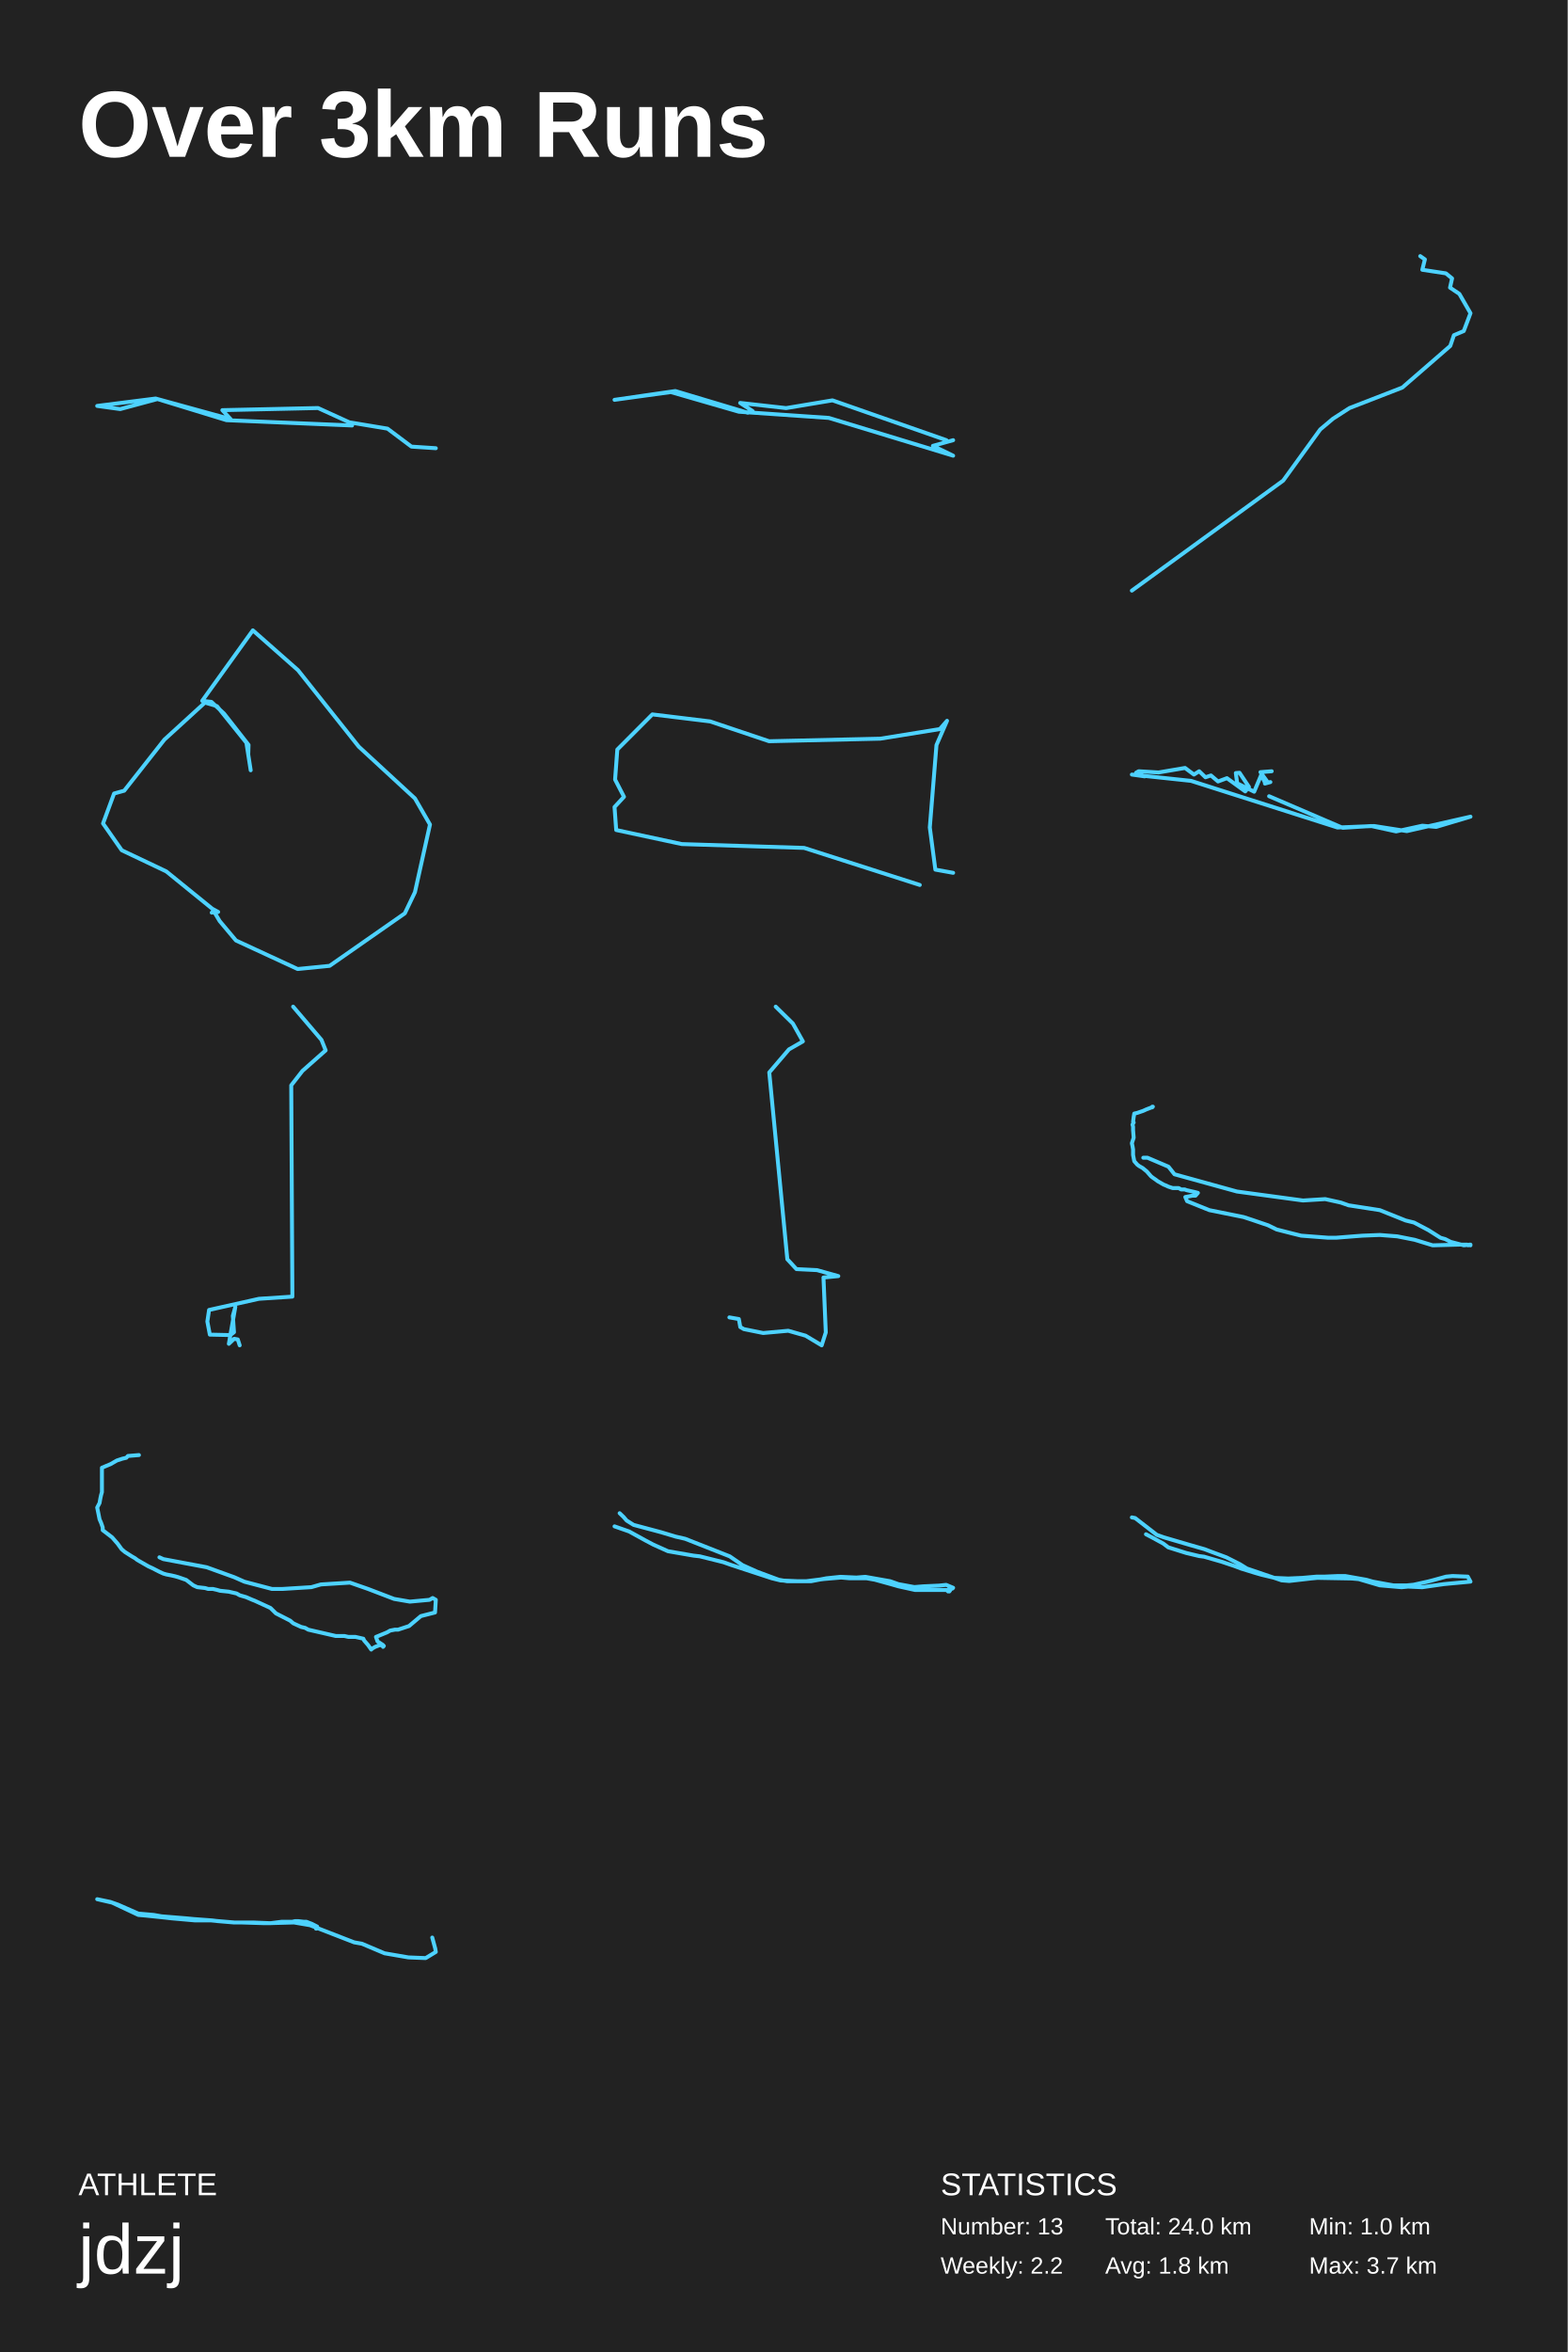
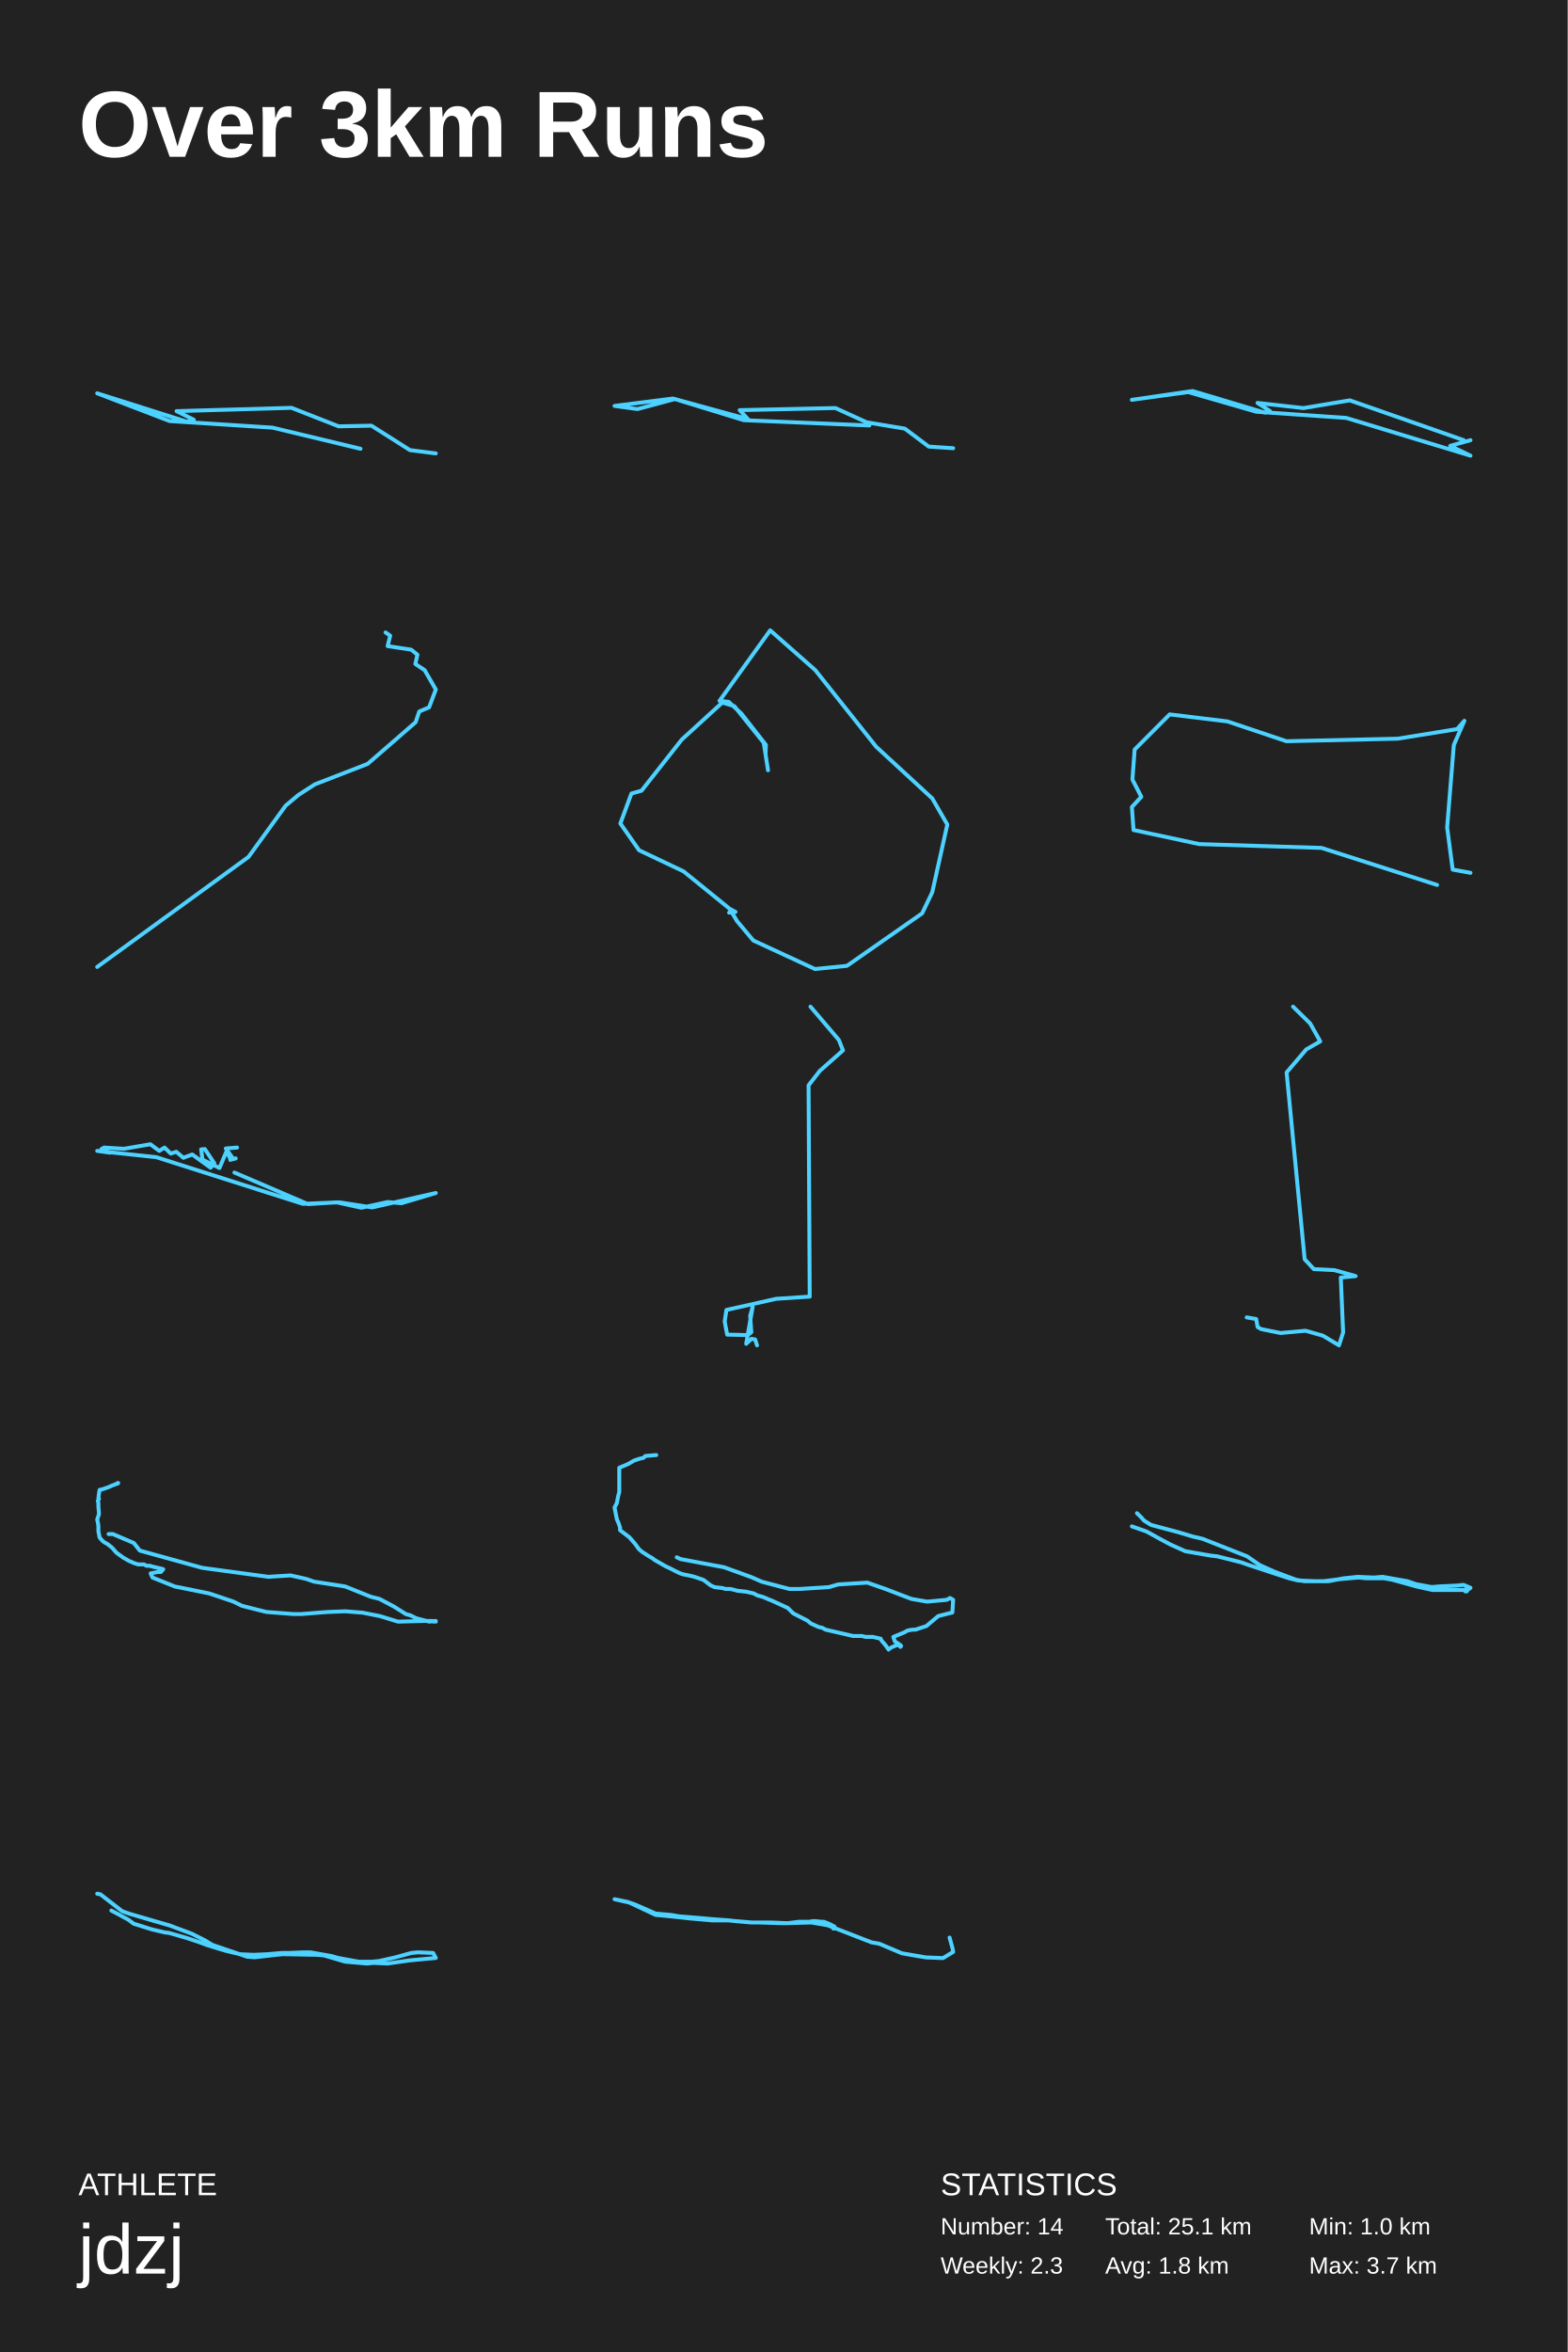
<svg xmlns="http://www.w3.org/2000/svg" baseProfile="full" height="300mm" version="1.1" viewBox="0,0,200,300" width="200mm">
  <defs />
  <rect fill="#222222" height="300" width="200" x="0" y="0" />
  <text fill="#FFFFFF" style="font-size:12px; font-family:Arial; font-weight:bold;" x="10" y="20">Over 3km Runs</text>
  <text fill="#FFFFFF" style="font-size:4px; font-family:Arial" x="10" y="280">ATHLETE</text>
  <text fill="#FFFFFF" style="font-size:9px; font-family:Arial" x="10" y="290">jdzj</text>
  <text fill="#FFFFFF" style="font-size:4px; font-family:Arial" x="120" y="280">STATISTICS</text>
-   <text fill="#FFFFFF" style="font-size:3px; font-family:Arial" x="120" y="285">Number: 13</text>
-   <text fill="#FFFFFF" style="font-size:3px; font-family:Arial" x="120" y="290">Weekly: 2.2</text>
-   <text fill="#FFFFFF" style="font-size:3px; font-family:Arial" x="141" y="285">Total: 24.0 km</text>
+   <text fill="#FFFFFF" style="font-size:3px; font-family:Arial" x="120" y="285">Number: 14</text>
+   <text fill="#FFFFFF" style="font-size:3px; font-family:Arial" x="120" y="290">Weekly: 2.3</text>
+   <text fill="#FFFFFF" style="font-size:3px; font-family:Arial" x="141" y="285">Total: 25.1 km</text>
  <text fill="#FFFFFF" style="font-size:3px; font-family:Arial" x="141" y="290">Avg: 1.8 km</text>
  <text fill="#FFFFFF" style="font-size:3px; font-family:Arial" x="167" y="285">Min: 1.0 km</text>
  <text fill="#FFFFFF" style="font-size:3px; font-family:Arial" x="167" y="290">Max: 3.7 km</text>
-   <polyline fill="none" points="55.6,57.169 52.489,56.966 49.437,54.674 44.565,53.865 40.574,52.045 28.365,52.315 29.422,53.461 19.854,50.831 12.4,51.775 15.335,52.18 20.089,50.899 28.893,53.595 44.917,54.27" stroke="#4dd2ff" stroke-linecap="round" stroke-linejoin="round" stroke-width="0.5" />
-   <polyline fill="none" points="120.738,56.145 106.204,51.064 100.287,52.053 94.428,51.394 96.036,52.449 95.404,52.647 86.155,49.876 78.4,50.998 85.581,50.008 94.255,52.515 105.745,53.307 121.6,58.124 119.015,56.87 121.6,56.145" stroke="#4dd2ff" stroke-linecap="round" stroke-linejoin="round" stroke-width="0.5" />
-   <polyline fill="none" points="181.188,32.667 181.783,33.084 181.452,34.412 184.46,34.867 185.253,35.512 184.989,36.687 186.179,37.484 187.6,39.949 186.741,42.225 185.485,42.756 185.022,44.121 178.907,49.431 172.164,52.047 170.049,53.413 168.429,54.778 163.703,61.301 144.4,75.333" stroke="#4dd2ff" stroke-linecap="round" stroke-linejoin="round" stroke-width="0.5" />
-   <polyline fill="none" points="31.983,98.247 31.435,94.741 27.675,90.065 26.147,89.616 20.977,94.336 15.846,100.854 14.554,101.214 13.144,105.035 15.533,108.451 21.212,111.148 27.361,116.138 27.009,116.408 27.831,116.318 27.087,115.913 28.027,117.487 30.103,119.959 37.975,123.6 42.049,123.195 51.645,116.498 52.937,113.801 54.856,105.17 52.937,101.843 45.77,95.235 38.015,85.48 32.257,80.4 25.794,89.391 26.97,89.526 28.575,91.009 31.709,95.01 31.67,96.269" stroke="#4dd2ff" stroke-linecap="round" stroke-linejoin="round" stroke-width="0.5" />
-   <polyline fill="none" points="117.344,112.878 102.589,108.152 86.983,107.663 78.613,105.87 78.4,102.937 79.606,101.633 78.471,99.433 78.755,95.604 83.224,91.122 90.601,92.019 98.12,94.545 112.307,94.219 119.898,92.996 120.82,91.937 119.472,95.033 118.621,105.544 119.33,110.922 121.6,111.33" stroke="#4dd2ff" stroke-linecap="round" stroke-linejoin="round" stroke-width="0.5" />
-   <polyline fill="none" points="161.907,101.559 171.296,105.588 174.937,105.358 178.111,106.049 181.452,105.32 183.223,105.473 187.6,104.168 179.481,106.01 175.305,105.358 170.627,105.55 151.951,99.601 144.4,98.796 146.037,99.026 144.935,98.565 145.269,98.373 147.808,98.527 151.182,97.951 152.318,98.796 152.987,98.373 153.788,99.141 154.49,98.911 155.392,99.678 156.528,99.256 158.867,100.945 159.335,100.369 158.132,98.565 157.664,98.604 157.831,99.909 160.003,100.983 160.905,98.834 161.406,99.87 162.074,99.755 161.373,99.947 161.774,99.832 160.805,98.489 162.241,98.373" stroke="#4dd2ff" stroke-linecap="round" stroke-linejoin="round" stroke-width="0.5" />
-   <polyline fill="none" points="30.579,171.6 30.336,170.848 29.875,170.764 29.196,171.405 30.021,166.695 29.706,167.838 29.851,169.928 29.39,170.29 26.77,170.234 26.454,168.562 26.673,167.085 33.029,165.664 37.3,165.385 37.154,138.434 38.586,136.595 41.546,133.975 41.012,132.637 37.397,128.4" stroke="#4dd2ff" stroke-linecap="round" stroke-linejoin="round" stroke-width="0.5" />
-   <polyline fill="none" points="93.051,168.035 94.261,168.245 94.443,169.267 94.9,169.529 97.364,170.027 100.559,169.739 102.773,170.368 104.826,171.6 105.351,169.949 105.055,162.95 106.949,162.767 104.233,162.006 101.609,161.875 100.445,160.617 98.14,136.789 100.65,133.853 102.43,132.83 101.152,130.55 98.962,128.4" stroke="#4dd2ff" stroke-linecap="round" stroke-linejoin="round" stroke-width="0.5" />
-   <polyline fill="none" points="145.855,147.669 146.391,147.669 149.072,148.812 149.838,149.78 157.804,151.98 166.23,153.123 169.064,152.947 171.055,153.387 172.051,153.739 176.034,154.355 179.328,155.675 180.4,155.939 182.238,156.906 183.77,157.874 184.383,158.05 185.072,158.402 186.757,158.842 187.6,158.754 187.523,158.754 187.523,158.754 187.294,158.842 187.447,158.754 187.523,158.754 187.6,158.842 187.14,158.754 186.145,158.754 182.774,158.842 180.477,158.138 178.255,157.698 176.034,157.522 173.813,157.61 172.664,157.698 170.443,157.874 169.447,157.874 166.0,157.61 164.928,157.346 162.86,156.818 161.787,156.29 159.719,155.587 158.647,155.235 154.281,154.355 151.447,153.211 151.217,152.683 152.136,152.507 152.519,152.507 152.826,152.155 152.519,152.068 151.753,151.892 151.37,151.804 151.14,151.716 150.681,151.716 150.374,151.54 149.991,151.54 149.609,151.54 149.072,151.364 148.689,151.188 148.46,151.1 147.694,150.66 147.464,150.484 147.081,150.22 146.851,150.044 146.621,149.78 146.315,149.428 145.779,148.988 145.319,148.724 145.089,148.548 144.706,148.109 144.553,147.317 144.553,146.613 144.477,146.173 144.4,145.821 144.63,145.117 144.553,144.15 144.553,143.71 144.477,143.446 144.63,143.182 144.553,143.094 144.63,142.478 144.706,142.038 145.089,141.95 145.855,141.686 146.238,141.51 146.468,141.422 146.928,141.246 147.004,141.246 147.004,141.158 147.081,141.158" stroke="#4dd2ff" stroke-linecap="round" stroke-linejoin="round" stroke-width="0.5" />
-   <polyline fill="none" points="20.337,198.635 20.839,198.866 26.365,199.904 29.881,201.173 31.187,201.75 34.703,202.674 36.009,202.674 39.727,202.443 40.932,202.097 44.649,201.866 46.96,202.674 48.166,203.135 50.275,203.943 52.285,204.289 54.796,204.058 55.198,203.827 55.6,204.058 55.5,205.674 53.691,206.135 52.184,207.405 51.481,207.635 50.778,207.866 50.376,207.866 49.773,207.982 49.371,208.212 47.965,208.789 48.166,209.366 48.869,209.828 48.869,209.943 48.869,210.059 48.969,209.943 48.467,209.828 47.864,210.059 47.663,210.174 47.462,210.289 47.362,210.405 47.362,210.405 46.96,209.828 46.759,209.597 46.458,209.251 46.357,209.02 45.353,208.789 44.951,208.789 44.448,208.789 43.946,208.674 43.343,208.674 42.841,208.674 41.836,208.443 41.334,208.328 40.832,208.212 40.329,208.097 39.325,207.866 38.923,207.635 38.42,207.52 37.918,207.289 37.416,207.058 37.014,206.712 36.11,206.251 35.206,205.789 34.502,205.097 34,204.866 33.498,204.635 32.995,204.404 32.493,204.174 32.192,204.058 31.388,203.712 30.986,203.597 30.584,203.481 30.182,203.25 29.68,203.135 29.178,203.02 28.073,202.904 27.671,202.789 27.168,202.674 26.566,202.674 26.164,202.558 25.159,202.443 24.657,202.212 23.753,201.52 22.748,201.173 22.346,201.058 21.844,200.943 21.241,200.827 20.839,200.712 20.337,200.481 19.433,200.019 18.93,199.789 18.528,199.558 17.524,198.981 17.222,198.75 16.82,198.519 15.916,197.942 15.514,197.596 15.012,196.904 14.309,196.096 13.103,195.173 13.103,194.827 12.902,194.25 12.701,193.788 12.4,192.288 12.701,191.711 12.802,191.134 12.902,190.673 13.003,190.326 13.003,189.749 13.003,188.249 13.003,187.211 14.108,186.749 14.912,186.288 15.615,186.057 16.117,185.941 16.318,185.711 17.725,185.595" stroke="#4dd2ff" stroke-linecap="round" stroke-linejoin="round" stroke-width="0.5" />
-   <polyline fill="none" points="79.05,193.01 79.537,193.476 79.943,193.943 80.836,194.502 84.328,195.435 86.195,195.995 87.414,196.275 93.098,198.513 94.722,199.632 96.589,200.472 99.35,201.498 100.406,201.684 102.355,201.684 103.492,201.684 105.441,201.311 107.227,201.125 109.257,201.218 110.394,201.125 113.561,201.684 114.617,202.057 116.647,202.43 117.783,202.337 119.814,202.244 120.707,202.15 121.6,202.524 121.519,202.617 121.275,202.71 121.194,202.803 121.194,202.897 121.113,202.803 120.95,202.99 120.95,202.803 121.032,202.897 121.113,202.99 121.032,202.897 121.194,202.71 121.113,202.71 121.032,202.71 121.032,202.803 121.032,202.71 121.032,202.71 121.032,202.71 121.032,202.803 120.95,202.803 120.95,202.803 120.869,202.803 120.788,202.803 120.95,202.803 120.95,202.803 120.95,202.803 120.869,202.803 120.869,202.897 120.707,202.803 118.839,202.803 116.728,202.803 114.617,202.337 113.642,202.057 111.612,201.498 110.556,201.311 108.364,201.311 107.308,201.218 105.116,201.404 102.842,201.684 101.786,201.684 99.594,201.591 98.457,201.311 93.341,199.632 92.286,199.259 89.281,198.513 88.469,198.42 85.221,197.86 83.353,197.021 82.298,196.461 80.268,195.342 78.4,194.689" stroke="#4dd2ff" stroke-linecap="round" stroke-linejoin="round" stroke-width="0.5" />
-   <polyline fill="none" points="144.4,193.547 144.815,193.627 147.585,195.774 148.485,196.092 152.015,197.125 153.677,197.602 154.508,197.92 156.446,198.636 158.177,199.511 159.077,200.067 163.508,201.578 164.477,201.658 167.246,201.34 168.077,201.26 172.438,201.34 173.338,201.419 176.038,202.214 178.808,202.453 179.638,202.373 181.438,202.453 184.208,202.055 185.038,201.976 186.769,201.817 187.6,201.737 187.254,201.101 185.315,201.022 184.485,201.101 182.754,201.578 182.131,201.737 180.331,202.135 179.5,202.214 177.769,202.214 176.869,202.055 175.138,201.737 174.308,201.499 171.608,201.022 170.708,201.022 168.908,201.101 167.938,201.101 166.138,201.26 164.338,201.34 162.608,201.26 160.946,200.863 160.115,200.624 158.315,200.067 157.485,199.749 155.823,199.193 153.608,198.557 152.985,198.477 151.323,198.08 149.038,197.364 148.415,196.887 146.962,196.092 146.2,195.694" stroke="#4dd2ff" stroke-linecap="round" stroke-linejoin="round" stroke-width="0.5" />
-   <polyline fill="none" points="55.144,247.136 55.524,248.533 55.6,248.97 54.307,249.756 52.101,249.669 49.059,249.145 46.169,247.922 45.18,247.747 39.552,245.563 37.499,245.214 34.38,245.301 32.251,245.214 30.73,245.214 29.817,245.214 27.763,245.039 27.079,244.952 24.721,244.777 23.808,244.69 20.614,244.428 19.625,244.253 17.648,244.078 15.062,242.942 14.073,242.593 12.4,242.244 14.301,242.68 15.975,243.467 17.648,244.253 18.637,244.34 21.146,244.602 21.907,244.69 23.885,244.864 24.873,244.952 26.927,244.952 27.839,245.039 29.893,245.214 30.806,245.214 33.62,245.301 34.532,245.301 35.901,245.126 36.358,245.126 36.662,245.126 36.966,245.126 37.27,245.126 37.651,245.039 38.031,245.039 38.792,245.126 39.096,245.126 39.78,245.388 40.465,245.738 40.389,245.913 40.389,246 40.313,246" stroke="#4dd2ff" stroke-linecap="round" stroke-linejoin="round" stroke-width="0.5" />
+   <polyline fill="none" points="55.6,57.833 52.299,57.412 47.385,54.295 43.205,54.379 37.19,52.02 22.522,52.441 24.722,53.537 23.842,53.789 12.4,50.167 21.641,53.705 34.77,54.548 45.992,57.243" stroke="#4dd2ff" stroke-linecap="round" stroke-linejoin="round" stroke-width="0.5" />
+   <polyline fill="none" points="121.6,57.169 118.489,56.966 115.437,54.674 110.565,53.865 106.574,52.045 94.365,52.315 95.422,53.461 85.854,50.831 78.4,51.775 81.335,52.18 86.089,50.899 94.893,53.595 110.917,54.27" stroke="#4dd2ff" stroke-linecap="round" stroke-linejoin="round" stroke-width="0.5" />
+   <polyline fill="none" points="186.738,56.145 172.204,51.064 166.287,52.053 160.428,51.394 162.036,52.449 161.404,52.647 152.155,49.876 144.4,50.998 151.581,50.008 160.255,52.515 171.745,53.307 187.6,58.124 185.015,56.87 187.6,56.145" stroke="#4dd2ff" stroke-linecap="round" stroke-linejoin="round" stroke-width="0.5" />
+   <polyline fill="none" points="49.188,80.667 49.783,81.084 49.452,82.412 52.46,82.867 53.253,83.512 52.989,84.687 54.179,85.484 55.6,87.949 54.741,90.225 53.485,90.756 53.022,92.121 46.907,97.431 40.164,100.047 38.049,101.413 36.429,102.778 31.703,109.301 12.4,123.333" stroke="#4dd2ff" stroke-linecap="round" stroke-linejoin="round" stroke-width="0.5" />
+   <polyline fill="none" points="97.983,98.247 97.435,94.741 93.675,90.065 92.147,89.616 86.977,94.336 81.846,100.854 80.554,101.214 79.144,105.035 81.533,108.451 87.212,111.148 93.361,116.138 93.009,116.408 93.831,116.318 93.087,115.913 94.027,117.487 96.103,119.959 103.975,123.6 108.049,123.195 117.645,116.498 118.937,113.801 120.856,105.17 118.937,101.843 111.77,95.235 104.015,85.48 98.257,80.4 91.794,89.391 92.97,89.526 94.575,91.009 97.709,95.01 97.67,96.269" stroke="#4dd2ff" stroke-linecap="round" stroke-linejoin="round" stroke-width="0.5" />
+   <polyline fill="none" points="183.344,112.878 168.589,108.152 152.983,107.663 144.613,105.87 144.4,102.937 145.606,101.633 144.471,99.433 144.755,95.604 149.224,91.122 156.601,92.019 164.12,94.545 178.307,94.219 185.898,92.996 186.82,91.937 185.472,95.033 184.621,105.544 185.33,110.922 187.6,111.33" stroke="#4dd2ff" stroke-linecap="round" stroke-linejoin="round" stroke-width="0.5" />
+   <polyline fill="none" points="29.907,149.559 39.296,153.588 42.937,153.358 46.111,154.049 49.452,153.32 51.223,153.473 55.6,152.168 47.481,154.01 43.305,153.358 38.627,153.55 19.951,147.601 12.4,146.796 14.037,147.026 12.935,146.565 13.269,146.373 15.808,146.527 19.182,145.951 20.318,146.796 20.987,146.373 21.788,147.141 22.49,146.911 23.392,147.678 24.528,147.256 26.867,148.945 27.335,148.369 26.132,146.565 25.664,146.604 25.831,147.909 28.003,148.983 28.905,146.834 29.406,147.87 30.074,147.755 29.373,147.947 29.774,147.832 28.805,146.489 30.241,146.373" stroke="#4dd2ff" stroke-linecap="round" stroke-linejoin="round" stroke-width="0.5" />
+   <polyline fill="none" points="96.579,171.6 96.336,170.848 95.875,170.764 95.196,171.405 96.021,166.695 95.706,167.838 95.851,169.928 95.39,170.29 92.77,170.234 92.454,168.562 92.673,167.085 99.029,165.664 103.3,165.385 103.154,138.434 104.586,136.595 107.546,133.975 107.012,132.637 103.397,128.4" stroke="#4dd2ff" stroke-linecap="round" stroke-linejoin="round" stroke-width="0.5" />
+   <polyline fill="none" points="159.051,168.035 160.261,168.245 160.443,169.267 160.9,169.529 163.364,170.027 166.559,169.739 168.773,170.368 170.826,171.6 171.351,169.949 171.055,162.95 172.949,162.767 170.233,162.006 167.609,161.875 166.445,160.617 164.14,136.789 166.65,133.853 168.43,132.83 167.152,130.55 164.962,128.4" stroke="#4dd2ff" stroke-linecap="round" stroke-linejoin="round" stroke-width="0.5" />
+   <polyline fill="none" points="13.855,195.669 14.391,195.669 17.072,196.812 17.838,197.78 25.804,199.98 34.23,201.123 37.064,200.947 39.055,201.387 40.051,201.739 44.034,202.355 47.328,203.675 48.4,203.939 50.238,204.906 51.77,205.874 52.383,206.05 53.072,206.402 54.757,206.842 55.6,206.754 55.523,206.754 55.523,206.754 55.294,206.842 55.447,206.754 55.523,206.754 55.6,206.842 55.14,206.754 54.145,206.754 50.774,206.842 48.477,206.138 46.255,205.698 44.034,205.522 41.813,205.61 40.664,205.698 38.443,205.874 37.447,205.874 34.0,205.61 32.928,205.346 30.86,204.818 29.787,204.29 27.719,203.587 26.647,203.235 22.281,202.355 19.447,201.211 19.217,200.683 20.136,200.507 20.519,200.507 20.826,200.155 20.519,200.068 19.753,199.892 19.37,199.804 19.14,199.716 18.681,199.716 18.374,199.54 17.991,199.54 17.609,199.54 17.072,199.364 16.689,199.188 16.46,199.1 15.694,198.66 15.464,198.484 15.081,198.22 14.851,198.044 14.621,197.78 14.315,197.428 13.779,196.988 13.319,196.724 13.089,196.548 12.706,196.109 12.553,195.317 12.553,194.613 12.477,194.173 12.4,193.821 12.63,193.117 12.553,192.15 12.553,191.71 12.477,191.446 12.63,191.182 12.553,191.094 12.63,190.478 12.706,190.038 13.089,189.95 13.855,189.686 14.238,189.51 14.468,189.422 14.928,189.246 15.004,189.246 15.004,189.158 15.081,189.158" stroke="#4dd2ff" stroke-linecap="round" stroke-linejoin="round" stroke-width="0.5" />
+   <polyline fill="none" points="86.337,198.635 86.839,198.866 92.365,199.904 95.881,201.173 97.187,201.75 100.703,202.674 102.009,202.674 105.727,202.443 106.932,202.097 110.649,201.866 112.96,202.674 114.166,203.135 116.275,203.943 118.285,204.289 120.796,204.058 121.198,203.827 121.6,204.058 121.5,205.674 119.691,206.135 118.184,207.405 117.481,207.635 116.778,207.866 116.376,207.866 115.773,207.982 115.371,208.212 113.965,208.789 114.166,209.366 114.869,209.828 114.869,209.943 114.869,210.059 114.969,209.943 114.467,209.828 113.864,210.059 113.663,210.174 113.462,210.289 113.362,210.405 113.362,210.405 112.96,209.828 112.759,209.597 112.458,209.251 112.357,209.02 111.353,208.789 110.951,208.789 110.448,208.789 109.946,208.674 109.343,208.674 108.841,208.674 107.836,208.443 107.334,208.328 106.832,208.212 106.329,208.097 105.325,207.866 104.923,207.635 104.42,207.52 103.918,207.289 103.416,207.058 103.014,206.712 102.11,206.251 101.206,205.789 100.502,205.097 100,204.866 99.498,204.635 98.995,204.404 98.493,204.174 98.192,204.058 97.388,203.712 96.986,203.597 96.584,203.481 96.182,203.25 95.68,203.135 95.178,203.02 94.073,202.904 93.671,202.789 93.168,202.674 92.566,202.674 92.164,202.558 91.159,202.443 90.657,202.212 89.753,201.52 88.748,201.173 88.346,201.058 87.844,200.943 87.241,200.827 86.839,200.712 86.337,200.481 85.433,200.019 84.93,199.789 84.528,199.558 83.524,198.981 83.222,198.75 82.82,198.519 81.916,197.942 81.514,197.596 81.012,196.904 80.309,196.096 79.103,195.173 79.103,194.827 78.902,194.25 78.701,193.788 78.4,192.288 78.701,191.711 78.802,191.134 78.902,190.673 79.003,190.326 79.003,189.749 79.003,188.249 79.003,187.211 80.108,186.749 80.912,186.288 81.615,186.057 82.117,185.941 82.318,185.711 83.725,185.595" stroke="#4dd2ff" stroke-linecap="round" stroke-linejoin="round" stroke-width="0.5" />
+   <polyline fill="none" points="145.05,193.01 145.537,193.476 145.943,193.943 146.836,194.502 150.328,195.435 152.195,195.995 153.414,196.275 159.098,198.513 160.722,199.632 162.589,200.472 165.35,201.498 166.406,201.684 168.355,201.684 169.492,201.684 171.441,201.311 173.227,201.125 175.257,201.218 176.394,201.125 179.561,201.684 180.617,202.057 182.647,202.43 183.783,202.337 185.814,202.244 186.707,202.15 187.6,202.524 187.519,202.617 187.275,202.71 187.194,202.803 187.194,202.897 187.113,202.803 186.95,202.99 186.95,202.803 187.032,202.897 187.113,202.99 187.032,202.897 187.194,202.71 187.113,202.71 187.032,202.71 187.032,202.803 187.032,202.71 187.032,202.71 187.032,202.71 187.032,202.803 186.95,202.803 186.95,202.803 186.869,202.803 186.788,202.803 186.95,202.803 186.95,202.803 186.95,202.803 186.869,202.803 186.869,202.897 186.707,202.803 184.839,202.803 182.728,202.803 180.617,202.337 179.642,202.057 177.612,201.498 176.556,201.311 174.364,201.311 173.308,201.218 171.116,201.404 168.842,201.684 167.786,201.684 165.594,201.591 164.457,201.311 159.341,199.632 158.286,199.259 155.281,198.513 154.469,198.42 151.221,197.86 149.353,197.021 148.298,196.461 146.268,195.342 144.4,194.689" stroke="#4dd2ff" stroke-linecap="round" stroke-linejoin="round" stroke-width="0.5" />
+   <polyline fill="none" points="12.4,241.547 12.815,241.627 15.585,243.774 16.485,244.092 20.015,245.125 21.677,245.602 22.508,245.92 24.446,246.636 26.177,247.511 27.077,248.067 31.508,249.578 32.477,249.658 35.246,249.34 36.077,249.26 40.438,249.34 41.338,249.419 44.038,250.214 46.808,250.453 47.638,250.373 49.438,250.453 52.208,250.055 53.038,249.976 54.769,249.817 55.6,249.737 55.254,249.101 53.315,249.022 52.485,249.101 50.754,249.578 50.131,249.737 48.331,250.135 47.5,250.214 45.769,250.214 44.869,250.055 43.138,249.737 42.308,249.499 39.608,249.022 38.708,249.022 36.908,249.101 35.938,249.101 34.138,249.26 32.338,249.34 30.608,249.26 28.946,248.863 28.115,248.624 26.315,248.067 25.485,247.749 23.823,247.193 21.608,246.557 20.985,246.477 19.323,246.08 17.038,245.364 16.415,244.887 14.962,244.092 14.2,243.694" stroke="#4dd2ff" stroke-linecap="round" stroke-linejoin="round" stroke-width="0.5" />
+   <polyline fill="none" points="121.144,247.136 121.524,248.533 121.6,248.97 120.307,249.756 118.101,249.669 115.059,249.145 112.169,247.922 111.18,247.747 105.552,245.563 103.499,245.214 100.38,245.301 98.251,245.214 96.73,245.214 95.817,245.214 93.763,245.039 93.079,244.952 90.721,244.777 89.808,244.69 86.614,244.428 85.625,244.253 83.648,244.078 81.062,242.942 80.073,242.593 78.4,242.244 80.301,242.68 81.975,243.467 83.648,244.253 84.637,244.34 87.146,244.602 87.907,244.69 89.885,244.864 90.873,244.952 92.927,244.952 93.839,245.039 95.893,245.214 96.806,245.214 99.62,245.301 100.532,245.301 101.901,245.126 102.358,245.126 102.662,245.126 102.966,245.126 103.27,245.126 103.651,245.039 104.031,245.039 104.792,245.126 105.096,245.126 105.78,245.388 106.465,245.738 106.389,245.913 106.389,246 106.313,246" stroke="#4dd2ff" stroke-linecap="round" stroke-linejoin="round" stroke-width="0.5" />
</svg>
